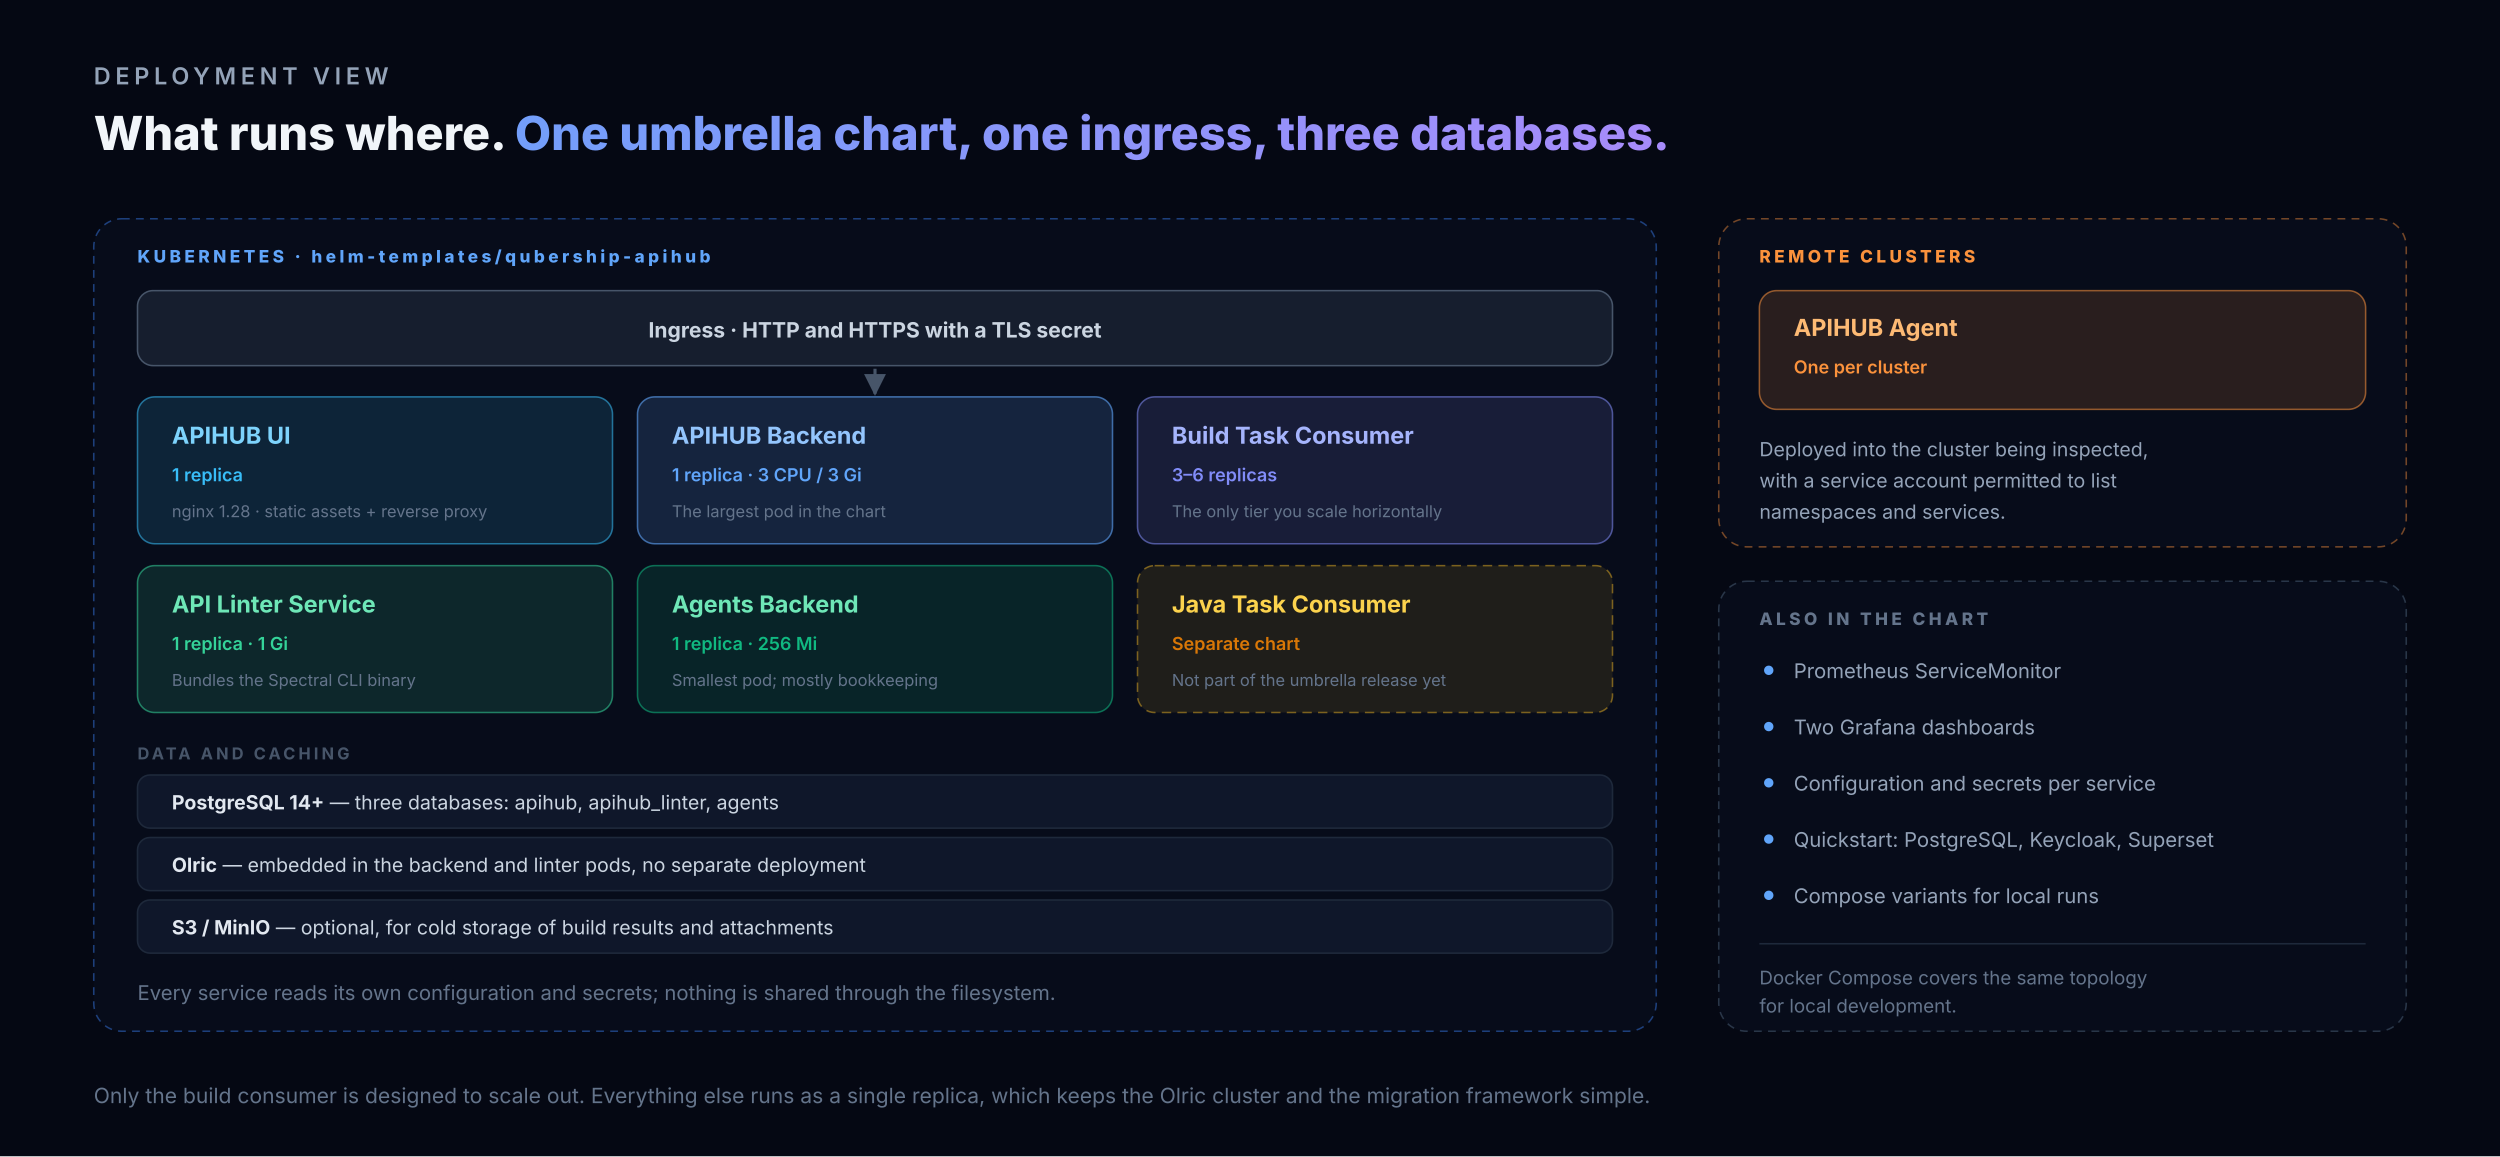
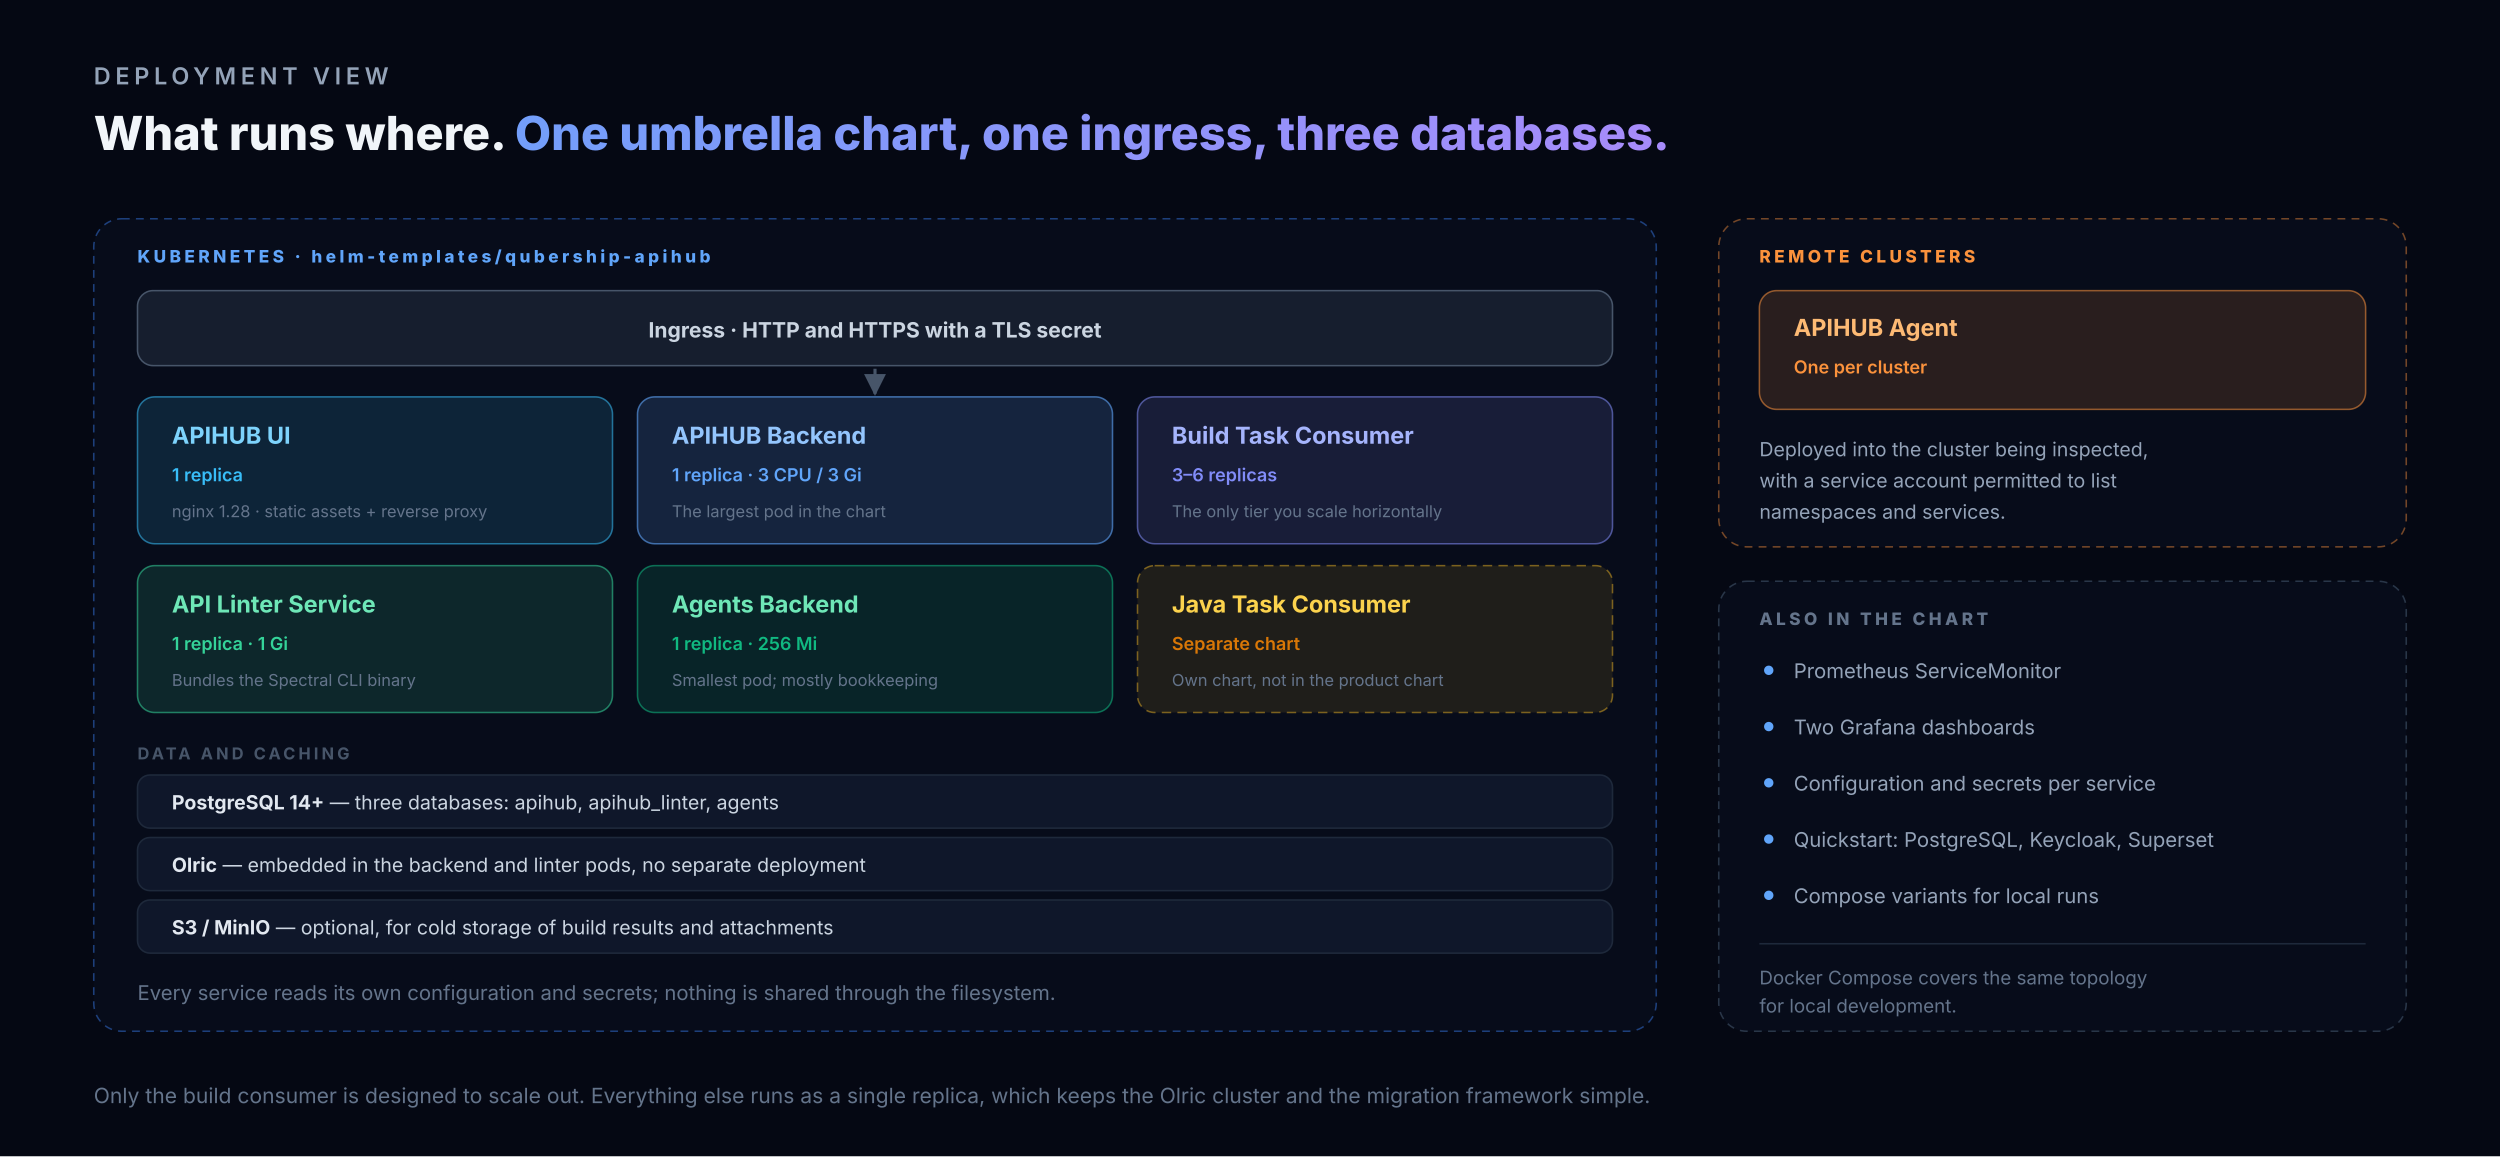
<svg xmlns="http://www.w3.org/2000/svg" width="1600" height="740" viewBox="0 0 1600 740" font-family="Inter, 'Segoe UI', system-ui, -apple-system, sans-serif">
  <defs>
    <linearGradient id="depTitle" x1="0" y1="0" x2="1" y2="0">
      <stop offset="0" stop-color="#60a5fa" />
      <stop offset="1" stop-color="#a78bfa" />
    </linearGradient>
    <marker id="depArrow" viewBox="0 0 10 10" refX="9" refY="5" markerWidth="7" markerHeight="7" orient="auto-start-reverse">
      <path d="M 0 0 L 10 5 L 0 10 z" fill="#475569" />
    </marker>
    <style>
      .panel  { fill: #070c1a; stroke-width: 1; stroke-dasharray: 5 4; }
      .plabel { font-size: 11px; font-weight: 800; letter-spacing: 2.2px; }
      .nm     { font-size: 15px; font-weight: 700; }
      .scale  { font-size: 11.5px; font-weight: 600; }
      .tech   { font-size: 10.5px; fill: #64748b; }
      .bar    { fill: #0F172A; stroke: #1E293B; stroke-width: 1; }
      .btxt   { font-size: 12.5px; fill: #cbd5e1; }
      .bullet { font-size: 13px; fill: #94a3b8; }
    </style>
  </defs>
  <rect width="1600" height="740" fill="#050813" />
  <text x="60" y="54" font-size="15" font-weight="600" fill="#94a3b8" letter-spacing="3">DEPLOYMENT VIEW</text>
  <text x="60" y="96" font-size="30" font-weight="800" fill="#f1f5f9">What runs where. <tspan fill="url(#depTitle)">One umbrella chart, one ingress, three databases.</tspan>
  </text>
  <rect x="60" y="140" width="1000" height="520" rx="18" class="panel" stroke="#3b82f6" stroke-opacity="0.45" />
  <text x="88" y="168" class="plabel" fill="#60a5fa">KUBERNETES · helm-templates/qubership-apihub</text>
  <rect x="88" y="186" width="944" height="48" rx="10" fill="#334155" fill-opacity="0.35" stroke="#475569" />
  <text x="560" y="216" font-size="13.5" font-weight="700" fill="#cbd5e1" text-anchor="middle">Ingress · HTTP and HTTPS with a TLS secret</text>
  <line x1="560" y1="236" x2="560" y2="252" stroke="#475569" stroke-width="2" marker-end="url(#depArrow)" />
  <g>
    <rect x="88" y="254" width="304" height="94" rx="11" fill="#38bdf8" fill-opacity="0.14" stroke="#38bdf8" stroke-opacity="0.55" />
    <text x="110" y="284" class="nm" fill="#7dd3fc">APIHUB UI</text>
    <text x="110" y="308" class="scale" fill="#38bdf8">1 replica</text>
    <text x="110" y="331" class="tech">nginx 1.28 · static assets + reverse proxy</text>
  </g>
  <g>
    <rect x="408" y="254" width="304" height="94" rx="11" fill="#60a5fa" fill-opacity="0.16" stroke="#60a5fa" stroke-opacity="0.6" />
    <text x="430" y="284" class="nm" fill="#93c5fd">APIHUB Backend</text>
    <text x="430" y="308" class="scale" fill="#60a5fa">1 replica · 3 CPU / 3 Gi</text>
    <text x="430" y="331" class="tech">The largest pod in the chart</text>
  </g>
  <g>
    <rect x="728" y="254" width="304" height="94" rx="11" fill="#818cf8" fill-opacity="0.14" stroke="#818cf8" stroke-opacity="0.55" />
    <text x="750" y="284" class="nm" fill="#a5b4fc">Build Task Consumer</text>
    <text x="750" y="308" class="scale" fill="#818cf8">3–6 replicas</text>
    <text x="750" y="331" class="tech">The only tier you scale horizontally</text>
  </g>
  <g>
    <rect x="88" y="362" width="304" height="94" rx="11" fill="#34d399" fill-opacity="0.14" stroke="#34d399" stroke-opacity="0.55" />
    <text x="110" y="392" class="nm" fill="#6ee7b7">API Linter Service</text>
    <text x="110" y="416" class="scale" fill="#34d399">1 replica · 1 Gi</text>
    <text x="110" y="439" class="tech">Bundles the Spectral CLI binary</text>
  </g>
  <g>
    <rect x="408" y="362" width="304" height="94" rx="11" fill="#10b981" fill-opacity="0.14" stroke="#10b981" stroke-opacity="0.55" />
    <text x="430" y="392" class="nm" fill="#6ee7b7">Agents Backend</text>
    <text x="430" y="416" class="scale" fill="#10b981">1 replica · 256 Mi</text>
    <text x="430" y="439" class="tech">Smallest pod; mostly bookkeeping</text>
  </g>
  <g>
    <rect x="728" y="362" width="304" height="94" rx="11" fill="#fbbf24" fill-opacity="0.10" stroke="#fbbf24" stroke-opacity="0.45" stroke-dasharray="6 4" />
    <text x="750" y="392" class="nm" fill="#fcd34d">Java Task Consumer</text>
    <text x="750" y="416" class="scale" fill="#d97706">Separate chart</text>
-     <text x="750" y="439" class="tech">Not part of the umbrella release yet</text>
+     <text x="750" y="439" class="tech">Own chart, not in the product chart</text>
  </g>
  <text x="88" y="486" font-size="10.5" font-weight="700" letter-spacing="2" fill="#475569">DATA AND CACHING</text>
  <g>
    <rect x="88" y="496" width="944" height="34" rx="8" class="bar" />
    <text x="110" y="518" class="btxt">
      <tspan font-weight="700" fill="#e2e8f0">PostgreSQL 14+</tspan> — three databases: apihub, apihub_linter, agents</text>
  </g>
  <g>
    <rect x="88" y="536" width="944" height="34" rx="8" class="bar" />
    <text x="110" y="558" class="btxt">
      <tspan font-weight="700" fill="#e2e8f0">Olric</tspan> — embedded in the backend and linter pods, no separate deployment</text>
  </g>
  <g>
    <rect x="88" y="576" width="944" height="34" rx="8" class="bar" />
    <text x="110" y="598" class="btxt">
      <tspan font-weight="700" fill="#e2e8f0">S3 / MinIO</tspan> — optional, for cold storage of build results and attachments</text>
  </g>
  <text x="88" y="640" font-size="13" fill="#64748b">Every service reads its own configuration and secrets; nothing is shared through the filesystem.</text>
  <rect x="1100" y="140" width="440" height="210" rx="18" class="panel" stroke="#fb923c" stroke-opacity="0.45" />
  <text x="1126" y="168" class="plabel" fill="#fb923c">REMOTE CLUSTERS</text>
  <rect x="1126" y="186" width="388" height="76" rx="11" fill="#fb923c" fill-opacity="0.14" stroke="#fb923c" stroke-opacity="0.55" />
  <text x="1148" y="215" class="nm" fill="#fdba74">APIHUB Agent</text>
  <text x="1148" y="239" class="scale" fill="#fb923c">One per cluster</text>
  <text x="1126" y="292" font-size="12.5" fill="#94a3b8">Deployed into the cluster being inspected,</text>
  <text x="1126" y="312" font-size="12.5" fill="#94a3b8">with a service account permitted to list</text>
  <text x="1126" y="332" font-size="12.5" fill="#94a3b8">namespaces and services.</text>
  <rect x="1100" y="372" width="440" height="288" rx="18" class="panel" stroke="#334155" stroke-opacity="0.8" />
  <text x="1126" y="400" class="plabel" fill="#64748b">ALSO IN THE CHART</text>
  <g>
    <circle cx="1132" cy="429" r="3" fill="#60a5fa" />
    <text x="1148" y="434" class="bullet">Prometheus ServiceMonitor</text>
    <circle cx="1132" cy="465" r="3" fill="#60a5fa" />
    <text x="1148" y="470" class="bullet">Two Grafana dashboards</text>
    <circle cx="1132" cy="501" r="3" fill="#60a5fa" />
    <text x="1148" y="506" class="bullet">Configuration and secrets per service</text>
    <circle cx="1132" cy="537" r="3" fill="#60a5fa" />
    <text x="1148" y="542" class="bullet">Quickstart: PostgreSQL, Keycloak, Superset</text>
    <circle cx="1132" cy="573" r="3" fill="#60a5fa" />
    <text x="1148" y="578" class="bullet">Compose variants for local runs</text>
  </g>
  <line x1="1126" y1="604" x2="1514" y2="604" stroke="#1E293B" />
  <text x="1126" y="630" font-size="12" fill="#64748b">Docker Compose covers the same topology</text>
  <text x="1126" y="648" font-size="12" fill="#64748b">for local development.</text>
  <text x="60" y="706" font-size="13.5" fill="#64748b">Only the build consumer is designed to scale out. Everything else runs as a single replica, which keeps the Olric cluster and the migration framework simple.</text>
</svg>
